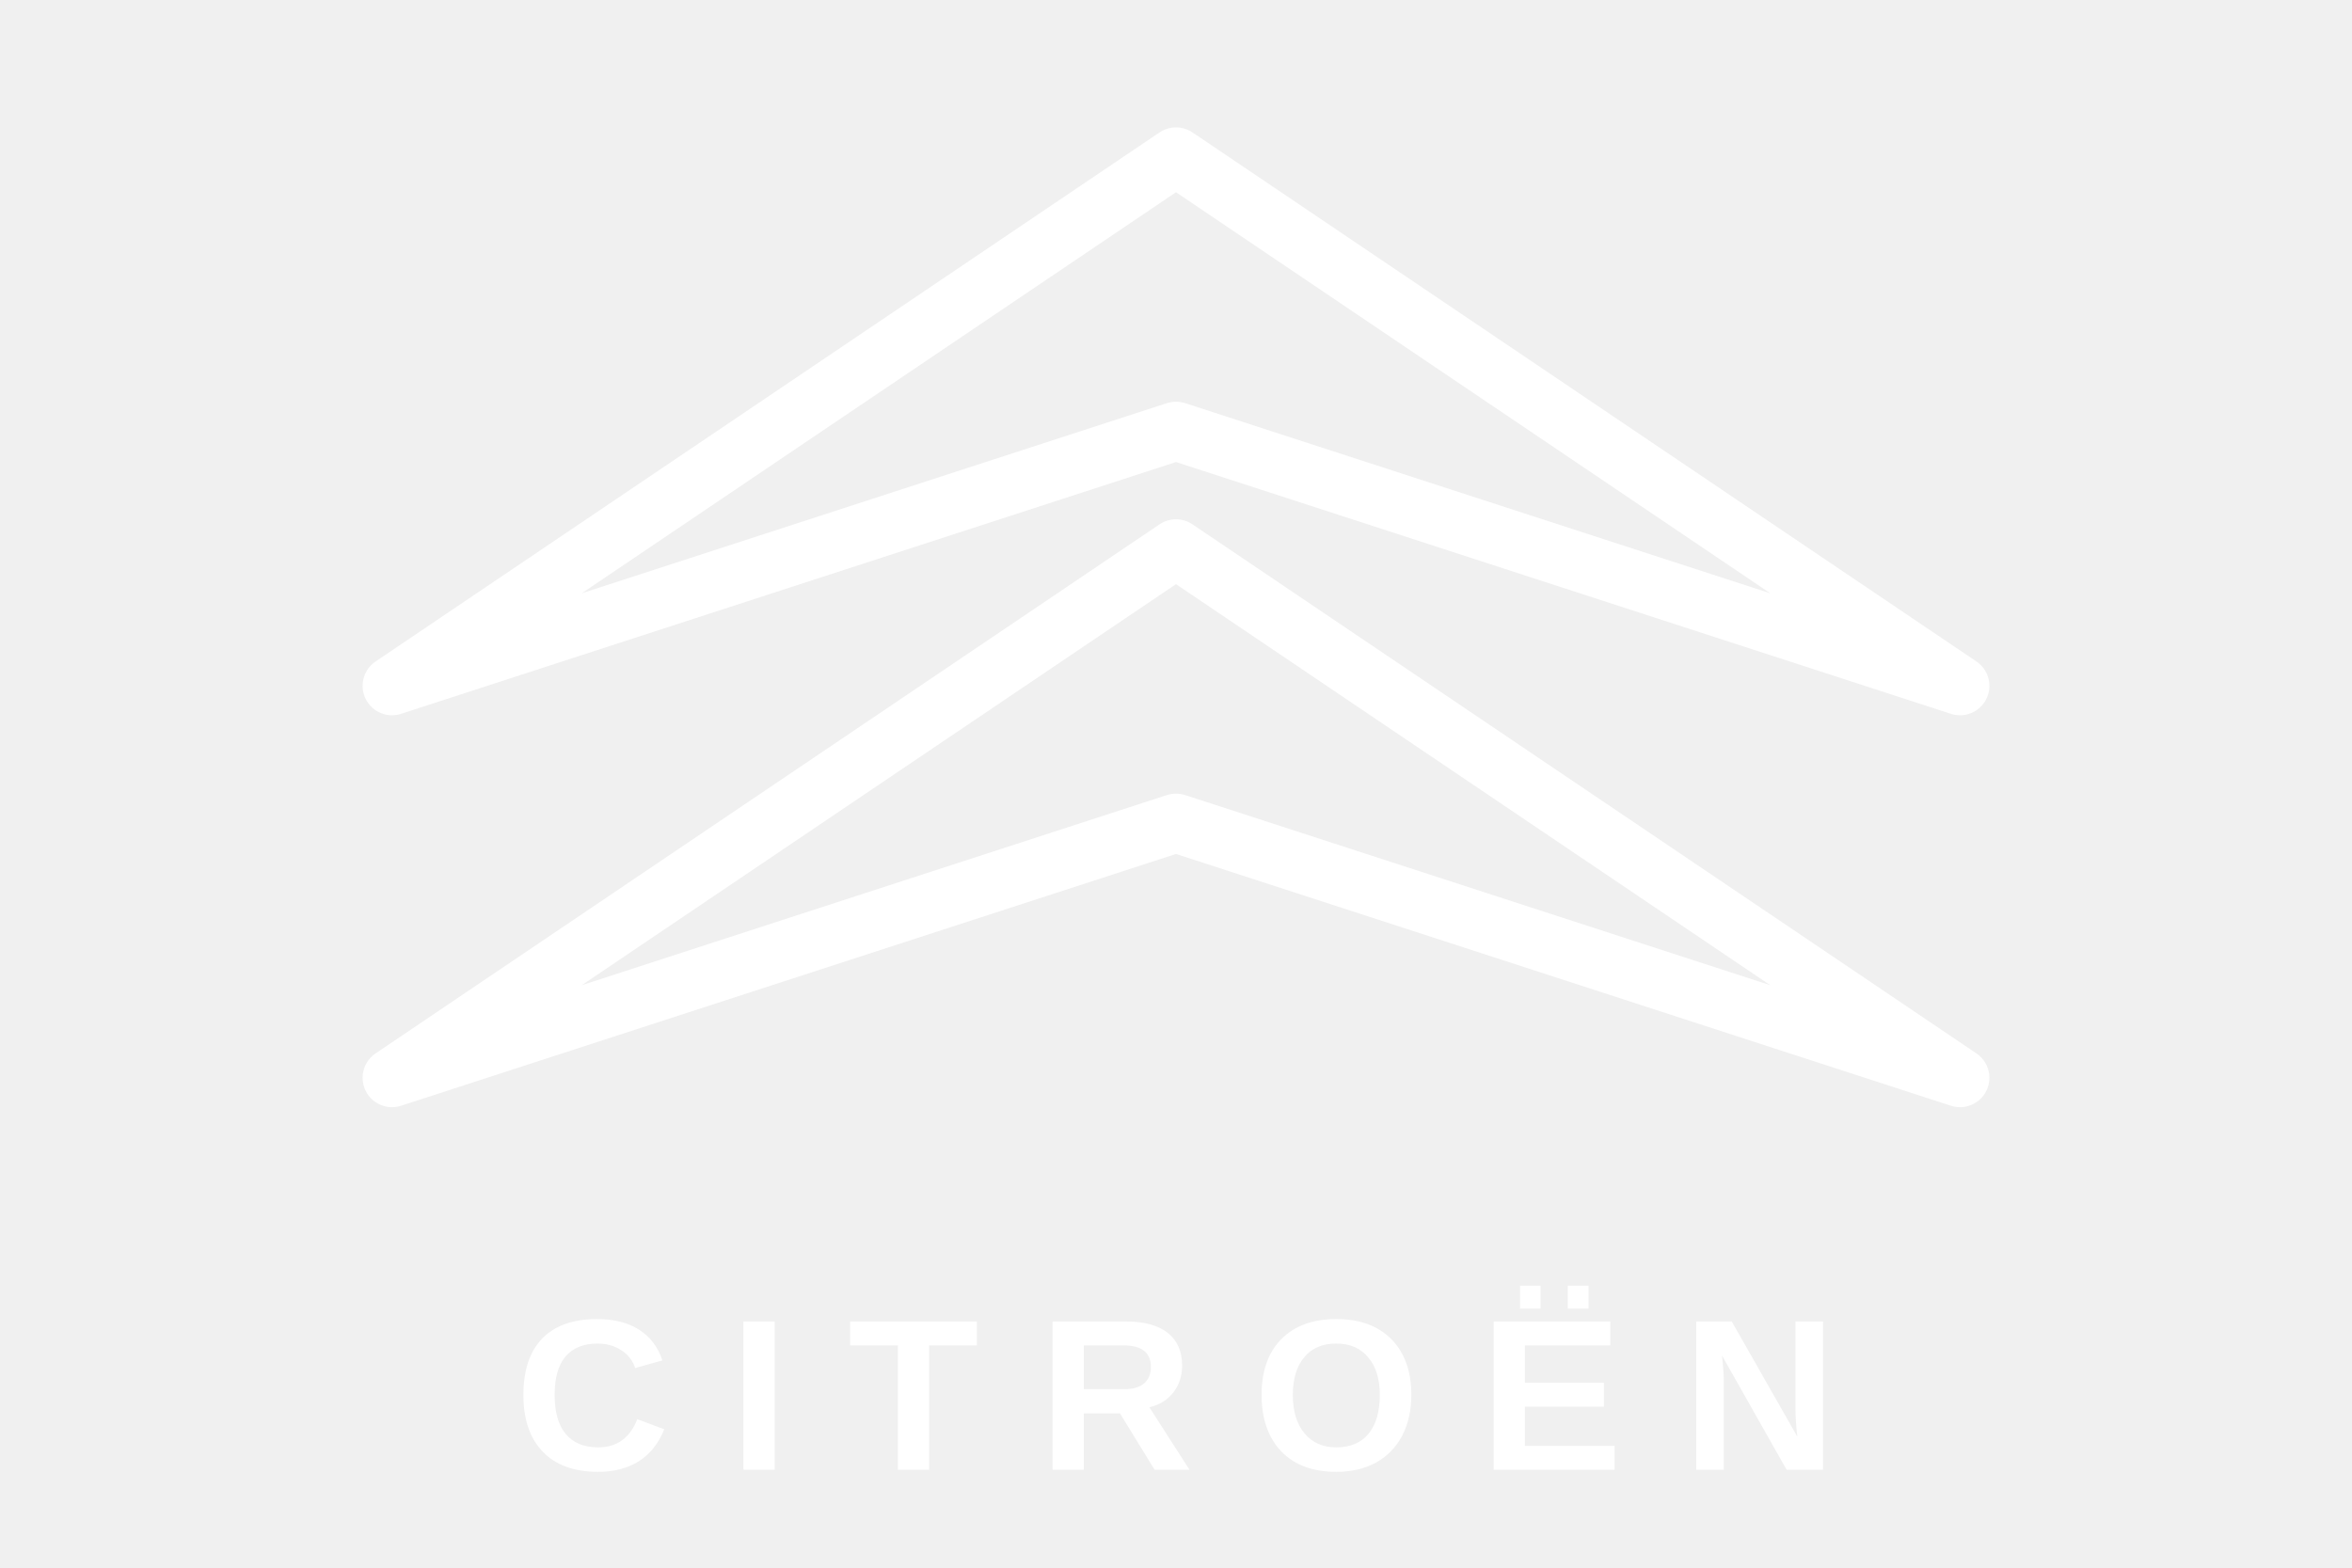
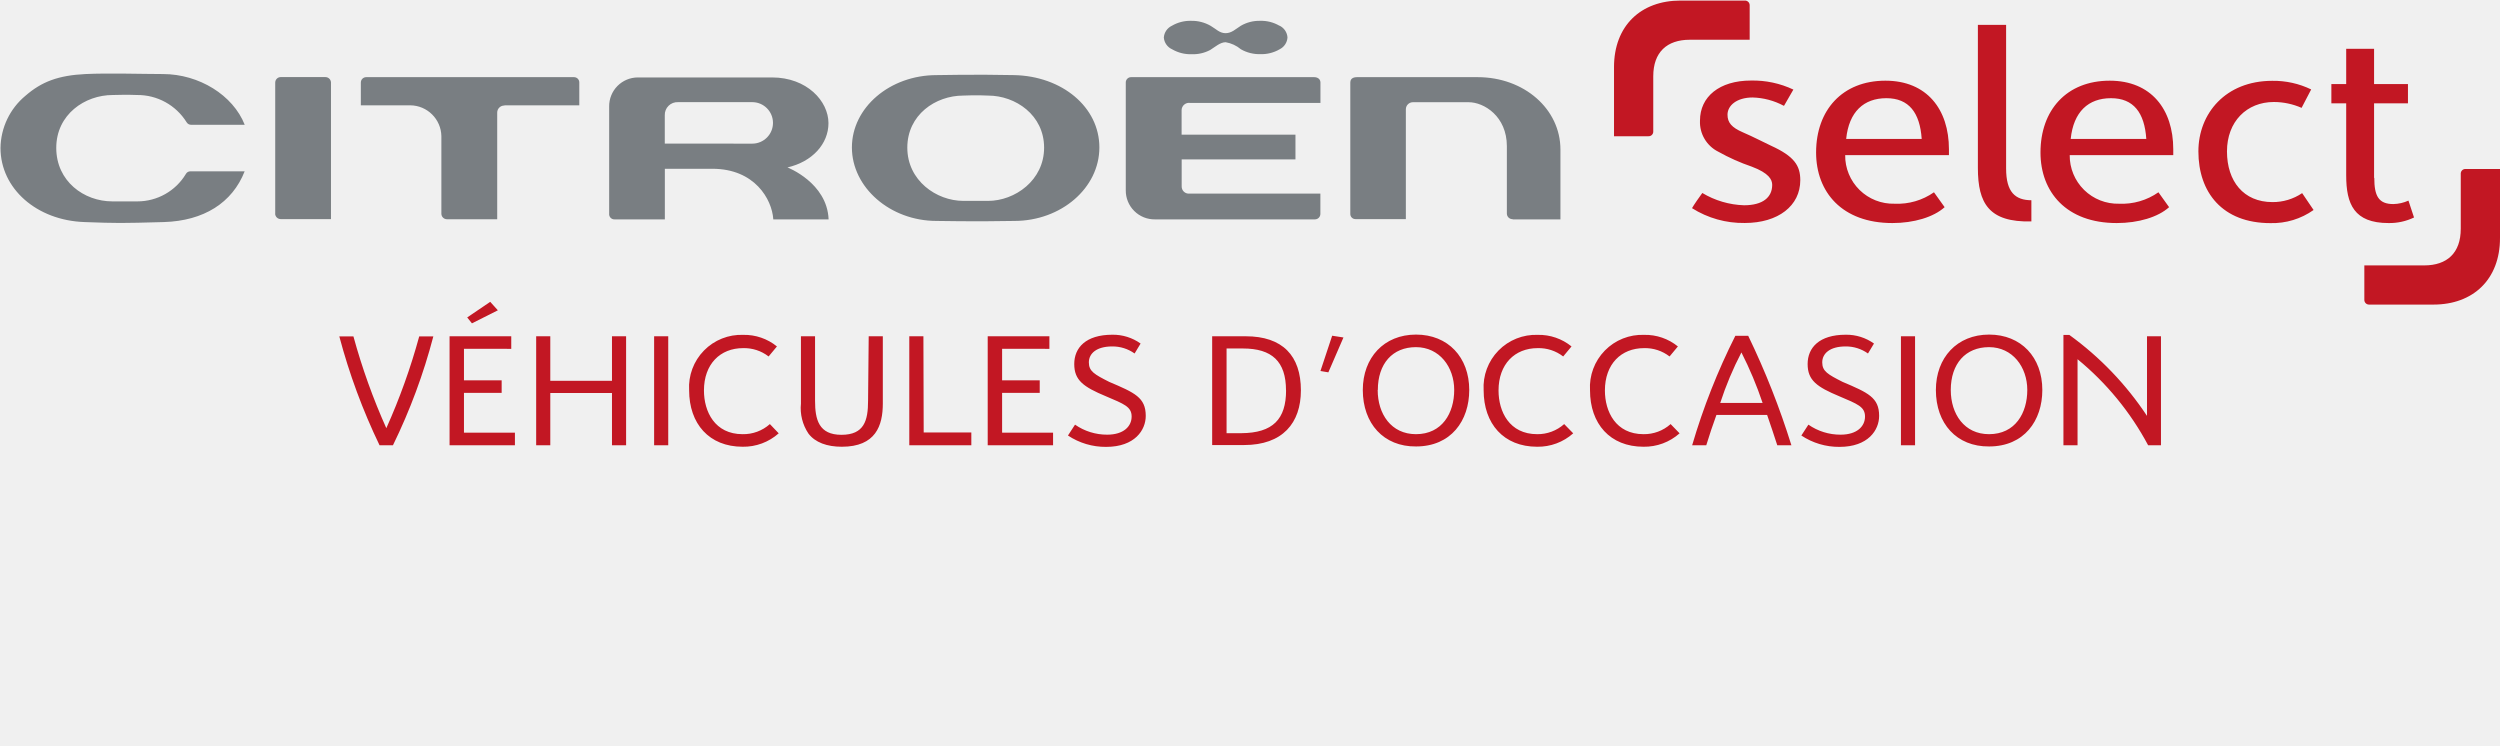
- <svg xmlns="http://www.w3.org/2000/svg" viewBox="0 0 120 80">
-   <path d="M60 8 L20 35 L60 22 L100 35 Z" fill="none" stroke="#ffffff" stroke-width="3" stroke-linejoin="round" />
-   <path d="M60 28 L20 55 L60 42 L100 55 Z" fill="none" stroke="#ffffff" stroke-width="3" stroke-linejoin="round" />
-   <text x="60" y="75" text-anchor="middle" fill="#ffffff" font-family="Arial, sans-serif" font-weight="bold" font-size="11" letter-spacing="3">CITROËN</text>
+ <svg xmlns="http://www.w3.org/2000/svg" viewBox="-0.071 -0.067 354.181 105.66" width="2500" height="746">
+   <path d="M252.63 14.9a9.89 9.89 0 0 0-4.4-1.17c-2.24 0-3.56 1.13-3.56 2.44 0 1.12.59 1.81 2.16 2.49s2.87 1.37 4 1.9c3.32 1.51 4.15 2.84 4.15 4.89 0 3.62-3.12 6.06-7.87 6.06a13.58 13.58 0 0 1-7.47-2.1c.28-.5 1.07-1.62 1.46-2.15A12.24 12.24 0 0 0 247 29c2.68 0 4-1.13 4-2.89 0-.73-.44-1.66-2.89-2.58a28.57 28.57 0 0 1-4.73-2.11 4.69 4.69 0 0 1-2.61-4.42c0-3.37 2.74-5.67 7.23-5.67a13.37 13.37 0 0 1 6 1.28l-1.32 2.29M261.34 21.89a6.81 6.81 0 0 0 7 6.89 9 9 0 0 0 5.58-1.62l1.51 2.11c-1.56 1.41-4.35 2.25-7.4 2.25-7.15 0-10.81-4.4-10.81-10 0-6 3.72-10.17 9.82-10.17 5.87 0 9 4.06 9 9.72v.83h-14.7m.14-2.3h10.7c-.25-3.71-1.81-5.77-5-5.77s-5.31 1.91-5.7 5.77zM287.72 28.29v3c-6 .14-7.58-2.54-7.58-7.58V3.44h4V23.8c0 3.33 1.28 4.49 3.62 4.49M293.15 21.89a6.82 6.82 0 0 0 7 6.89 9 9 0 0 0 5.57-1.62l1.51 2.11c-1.56 1.41-4.35 2.25-7.42 2.25-7.14 0-10.8-4.4-10.8-10 0-6 3.7-10.17 9.81-10.17 5.87 0 9 4.06 9 9.72v.83h-14.7m.14-2.3H304c-.25-3.71-1.8-5.77-5-5.77s-5.31 1.91-5.71 5.77zM326 15.2a9.8 9.8 0 0 0-3.93-.83c-3.85 0-6.64 2.78-6.64 7s2.35 7.18 6.44 7.18a7.4 7.4 0 0 0 4.21-1.27l1.62 2.39a10.14 10.14 0 0 1-6.11 1.86c-6.85 0-10.21-4.4-10.21-10.16 0-5.38 3.86-10 10.46-10a12.22 12.22 0 0 1 5.52 1.22zM336.3 25.12c0 2.54.59 3.71 2.7 3.71a5.51 5.51 0 0 0 2.14-.49l.79 2.39a8 8 0 0 1-3.61.79c-4.89 0-6-2.69-6-6.75V14.56h-2.1v-2.73h2.1v-5h3.95v5h4.8v2.73h-4.8v10.56" fill="#c21723" />
+   <path d="M335.56 43.07h9.13c5.6 0 9.42-3.55 9.42-9.43v-9.78h-4.88a.65.65 0 0 0-.68.64v7.84c0 3.41-1.93 5.18-5.18 5.18h-8.48v4.9a.66.66 0 0 0 .67.65" fill="#c21723" />
+   <path d="M143.62 10.56c-5.43-.12-11 0-11 0-6.63 0-12 4.6-12 10.25s5.4 10.41 12 10.41c0 0 5.56.11 11 0 6.65 0 12.06-4.67 12.06-10.41s-5.3-10.1-12.06-10.25m-3.72 17.82h-3.48c-3.82 0-7.95-2.88-7.95-7.54s4-7.38 7.93-7.38c0 0 1.94-.09 3.5 0 3.91 0 7.95 2.76 7.95 7.38s-4.13 7.54-7.95 7.54zM214.24 31H221v-9.89c0-5.75-5.15-10.26-11.73-10.26h-17.11c-.28 0-.93.07-.93.75v18.6a.72.72 0 0 0 .72.76h7.15V15.4a1 1 0 0 1 1-1h7.9c2.18 0 5.41 2 5.41 6.23v9.56a.8.8 0 0 0 .82.78M71.45 14.84H82v-3.2a.75.75 0 0 0-.76-.79H51.82a.76.76 0 0 0-.77.78v3.21h7a4.45 4.45 0 0 1 4.41 4.37v11a.79.79 0 0 0 .78.77h7.13V15.87a1 1 0 0 1 1-1M38.91 30.19a.79.79 0 0 0 .78.77h7.13V11.61a.79.79 0 0 0-.78-.77h-6.35a.78.78 0 0 0-.77.77v18.58M109.47 31h7.85c-.21-5.21-5.83-7.36-5.83-7.36 3.53-.81 5.81-3.35 5.81-6.27 0-3.12-3.05-6.48-8-6.48h-19A4.07 4.07 0 0 0 86.23 15v15.19A.74.74 0 0 0 87 31h7.12v-7.17h6.73c6 0 8.44 4.32 8.63 7.13m-15.37-10.7v-4A1.8 1.8 0 0 1 96 14.39h10.5a2.94 2.94 0 1 1 0 5.88zM26.92 17.6h7.68c-1.66-4.21-6.48-7.18-11.57-7.19-2.79 0-7.75-.16-11 0-3.79.19-6.17 1.05-8.5 3.08A9.77 9.77 0 0 0 0 20.88c0 5.75 5.12 10.27 11.9 10.5 4.65.17 5.15.17 11.24 0 5.65-.17 9.7-2.72 11.45-7.19h-7.67a.72.72 0 0 0-.66.38 8 8 0 0 1-6.86 3.88h-3.56c-4 0-7.94-2.84-7.94-7.58s4.06-7.49 8-7.49c.44 0 2-.07 3.46 0a8.17 8.17 0 0 1 7 3.85.74.74 0 0 0 .65.37M187 27.35h-18.6a1 1 0 0 1-1.06-1V22.5h16.12V19h-16.13v-3.5a1.05 1.05 0 0 1 1.2-1H187v-2.86c0-.82-.88-.79-.9-.79h-25.89a.75.75 0 0 0-.79.79v15.23a4.08 4.08 0 0 0 4.14 4.13h22.66a.78.78 0 0 0 .77-.75v-2.9M181.2 3.57a5.1 5.1 0 0 0-2.74-.7 5.19 5.19 0 0 0-2.74.7c-.72.45-1.3 1.05-2.16 1.05s-1.36-.61-2.13-1.05a5.3 5.3 0 0 0-2.74-.7 5.13 5.13 0 0 0-2.74.7 2 2 0 0 0-1.14 1.67A2 2 0 0 0 166 6.91a5.15 5.15 0 0 0 2.74.69 5.19 5.19 0 0 0 2.64-.6c.68-.42 1.42-1.1 2.19-1.1a4.56 4.56 0 0 1 2.16 1 5.24 5.24 0 0 0 2.73.69 5.09 5.09 0 0 0 2.76-.69 2 2 0 0 0 1.11-1.68 2 2 0 0 0-1.14-1.67" fill="#797e82" />
+   <g fill="#c21723">
+     <path d="M247.14 0H238c-5.59 0-9.41 3.55-9.41 9.43v9.79h4.88a.65.65 0 0 0 .68-.64v-7.85c0-3.41 1.93-5.18 5.18-5.18h8.48V.65a.66.66 0 0 0-.67-.65M53.7 63A86.9 86.9 0 0 1 48 47.58h2a89.38 89.38 0 0 0 4.66 13 88.75 88.75 0 0 0 4.66-13h2A82.61 82.61 0 0 1 55.6 63zM65.66 49.33v4.47H71v1.78h-5.34v5.64h7.22V63h-9.26V47.56h8.74v1.78zm4.8-5.45l-3.67 1.85-.67-.84 3.26-2.21zM86.63 53.87v-6.31h2V63h-2v-7.4h-8.74V63h-2V47.56h2v6.31zM94.6 63h-2V47.56h2zM110.25 61.31a7.5 7.5 0 0 1-5.11 1.9c-4.75 0-7.58-3.26-7.58-8a7.41 7.41 0 0 1 7.68-7.85A7.32 7.32 0 0 1 110 49l-1.18 1.42a5.66 5.66 0 0 0-3.62-1.18c-3.24 0-5.54 2.26-5.54 6 0 3 1.54 6.19 5.47 6.19A5.64 5.64 0 0 0 109 60zM123 47.56h2v9.53c0 3.12-1 6.12-5.81 6.12-2.09 0-3.77-.6-4.73-1.87a6.46 6.46 0 0 1-1.06-4.25v-9.53h2v9.14c0 2.66.53 4.82 3.74 4.82s3.77-2 3.77-4.82zM130.79 61.19h6.75V63h-8.79V47.56h2zM141.9 49.33v4.47h5.33v1.78h-5.33v5.64h7.22V63h-9.26V47.56h8.74v1.78zM160.67 50a5.36 5.36 0 0 0-3.17-1c-2.23 0-3.31 1-3.31 2.26s.79 1.7 2.88 2.76c3.62 1.54 5.18 2.21 5.18 4.82 0 2-1.54 4.39-5.62 4.39a9.6 9.6 0 0 1-5.4-1.61l1-1.54a7.92 7.92 0 0 0 4.56 1.42c2.33 0 3.46-1.18 3.46-2.57s-1.08-1.78-3.62-2.86c-3.22-1.34-4.51-2.28-4.51-4.58s1.63-4.15 5.4-4.15a6.71 6.71 0 0 1 4 1.25zM176.41 47.56c5.23 0 7.82 2.76 7.82 7.66 0 4.63-2.59 7.75-8.06 7.75h-4.51V47.56zm5.71 7.66c0-4.1-2-5.93-6.1-5.93h-2.32v12h2.09c4.46-.03 6.34-1.97 6.34-6.08zM190.26 47.73l-2.14 4.94-1.12-.19 1.66-5zM193 55.17c0-4.58 3-7.85 7.54-7.85s7.54 3.22 7.54 7.85c0 4.34-2.57 8-7.54 8-4.59.04-7.54-3.25-7.54-8zm2.11 0c0 3.41 1.92 6.26 5.42 6.26 3.72 0 5.42-3 5.42-6.26s-2.09-6.07-5.42-6.07-5.4 2.35-5.4 6.07zM222.81 61.31a7.5 7.5 0 0 1-5.11 1.9c-4.75 0-7.58-3.26-7.58-8a7.41 7.41 0 0 1 7.68-7.85 7.32 7.32 0 0 1 4.77 1.64l-1.18 1.42a5.66 5.66 0 0 0-3.62-1.18c-3.24 0-5.54 2.26-5.54 6 0 3 1.54 6.19 5.47 6.19a5.64 5.64 0 0 0 3.83-1.43zM237.88 61.31a7.5 7.5 0 0 1-5.11 1.9c-4.75 0-7.58-3.26-7.58-8a7.41 7.41 0 0 1 7.68-7.85 7.32 7.32 0 0 1 4.77 1.64l-1.18 1.42a5.66 5.66 0 0 0-3.62-1.18c-3.24 0-5.54 2.26-5.54 6 0 3 1.54 6.19 5.47 6.19a5.64 5.64 0 0 0 3.84-1.43zM253.72 63h-2c-.46-1.42-.94-2.86-1.44-4.3h-7.18c-.53 1.44-1 2.88-1.44 4.3h-2a92.08 92.08 0 0 1 6.12-15.51h1.82A112.21 112.21 0 0 1 253.72 63zm-4.08-6a52.88 52.88 0 0 0-3-7.15 47.11 47.11 0 0 0-3 7.15zM264.57 50a5.36 5.36 0 0 0-3.17-1c-2.23 0-3.31 1-3.31 2.26s.79 1.7 2.88 2.76c3.62 1.54 5.18 2.21 5.18 4.82 0 2-1.54 4.39-5.62 4.39a9.6 9.6 0 0 1-5.4-1.61l1-1.54a7.92 7.92 0 0 0 4.56 1.42c2.33 0 3.46-1.18 3.46-2.57s-1.08-1.78-3.62-2.86c-3.22-1.34-4.51-2.28-4.51-4.58s1.63-4.15 5.4-4.15a6.71 6.71 0 0 1 4 1.25zM271.24 63h-2V47.56h2zM274.19 55.17c0-4.58 3-7.85 7.54-7.85s7.54 3.22 7.54 7.85c0 4.34-2.57 8-7.54 8-4.61.04-7.54-3.25-7.54-8zm2.11 0c0 3.41 1.92 6.26 5.42 6.26 3.72 0 5.42-3 5.42-6.26s-2.09-6.07-5.42-6.07-5.42 2.35-5.42 6.07zM306.08 47.56V63h-1.82a40.29 40.29 0 0 0-10-12.19V63h-2V47.37h.84a44.43 44.43 0 0 1 11 11.47V47.56z" />
+   </g>
</svg>
